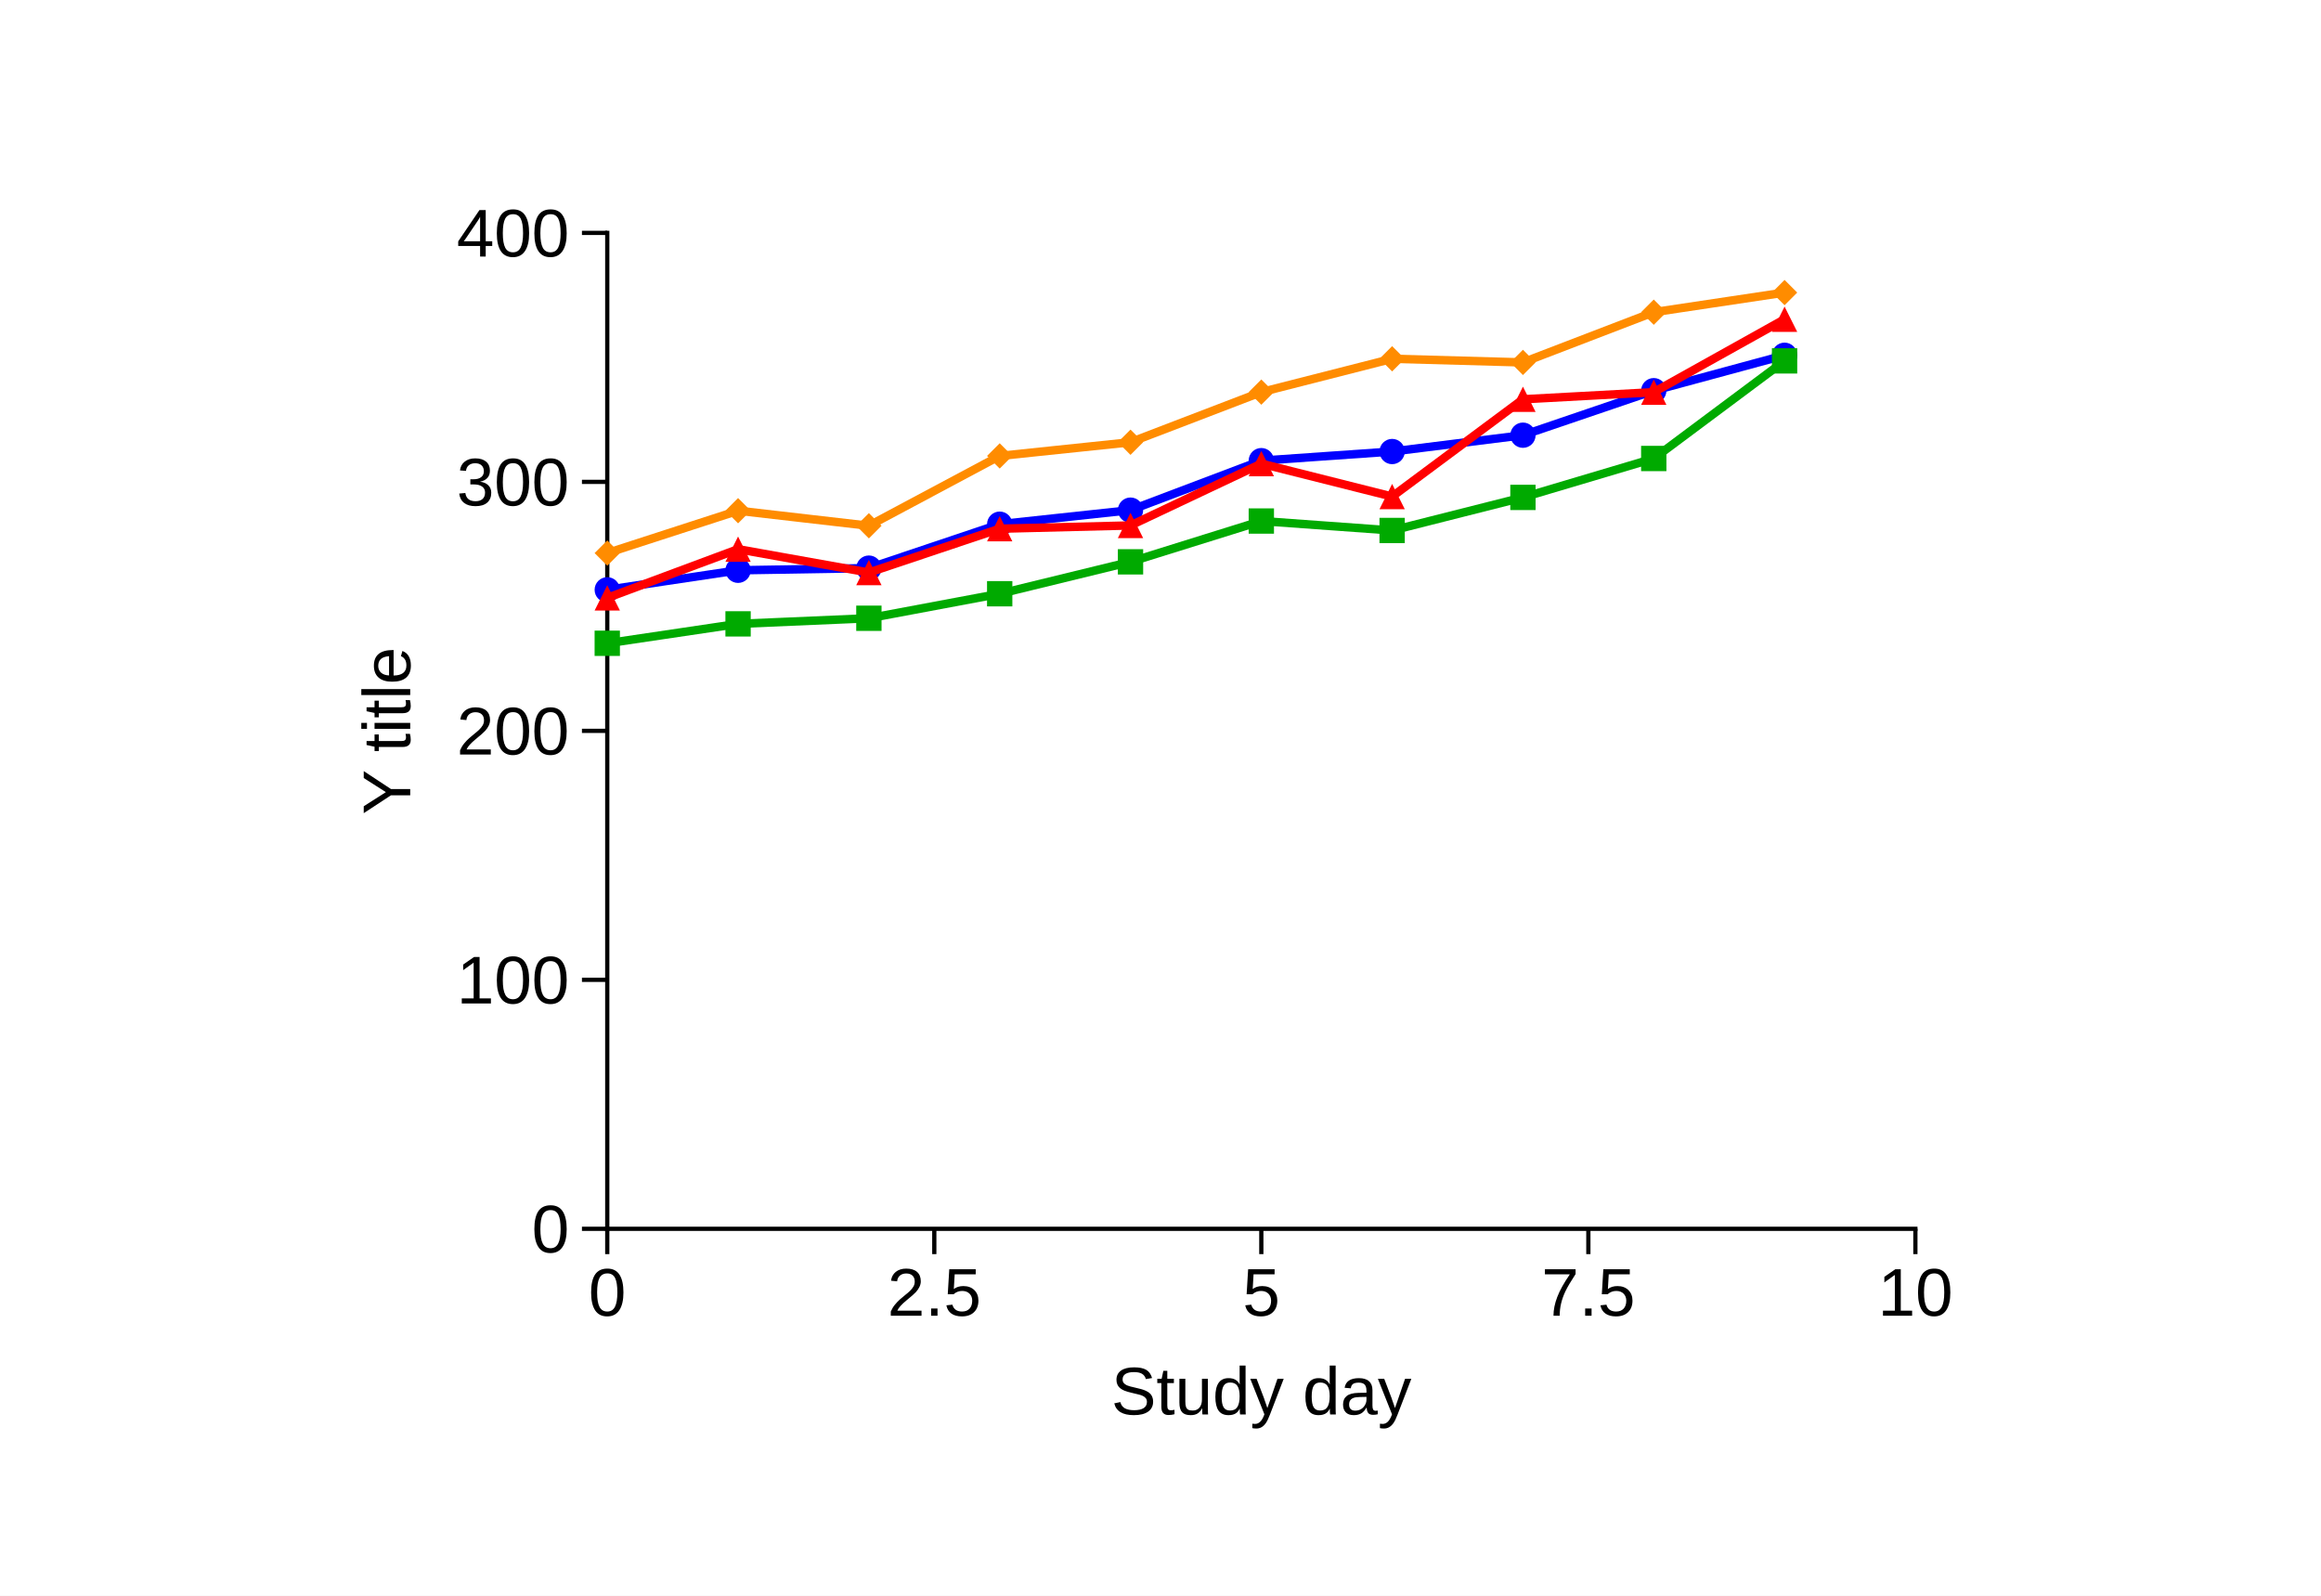
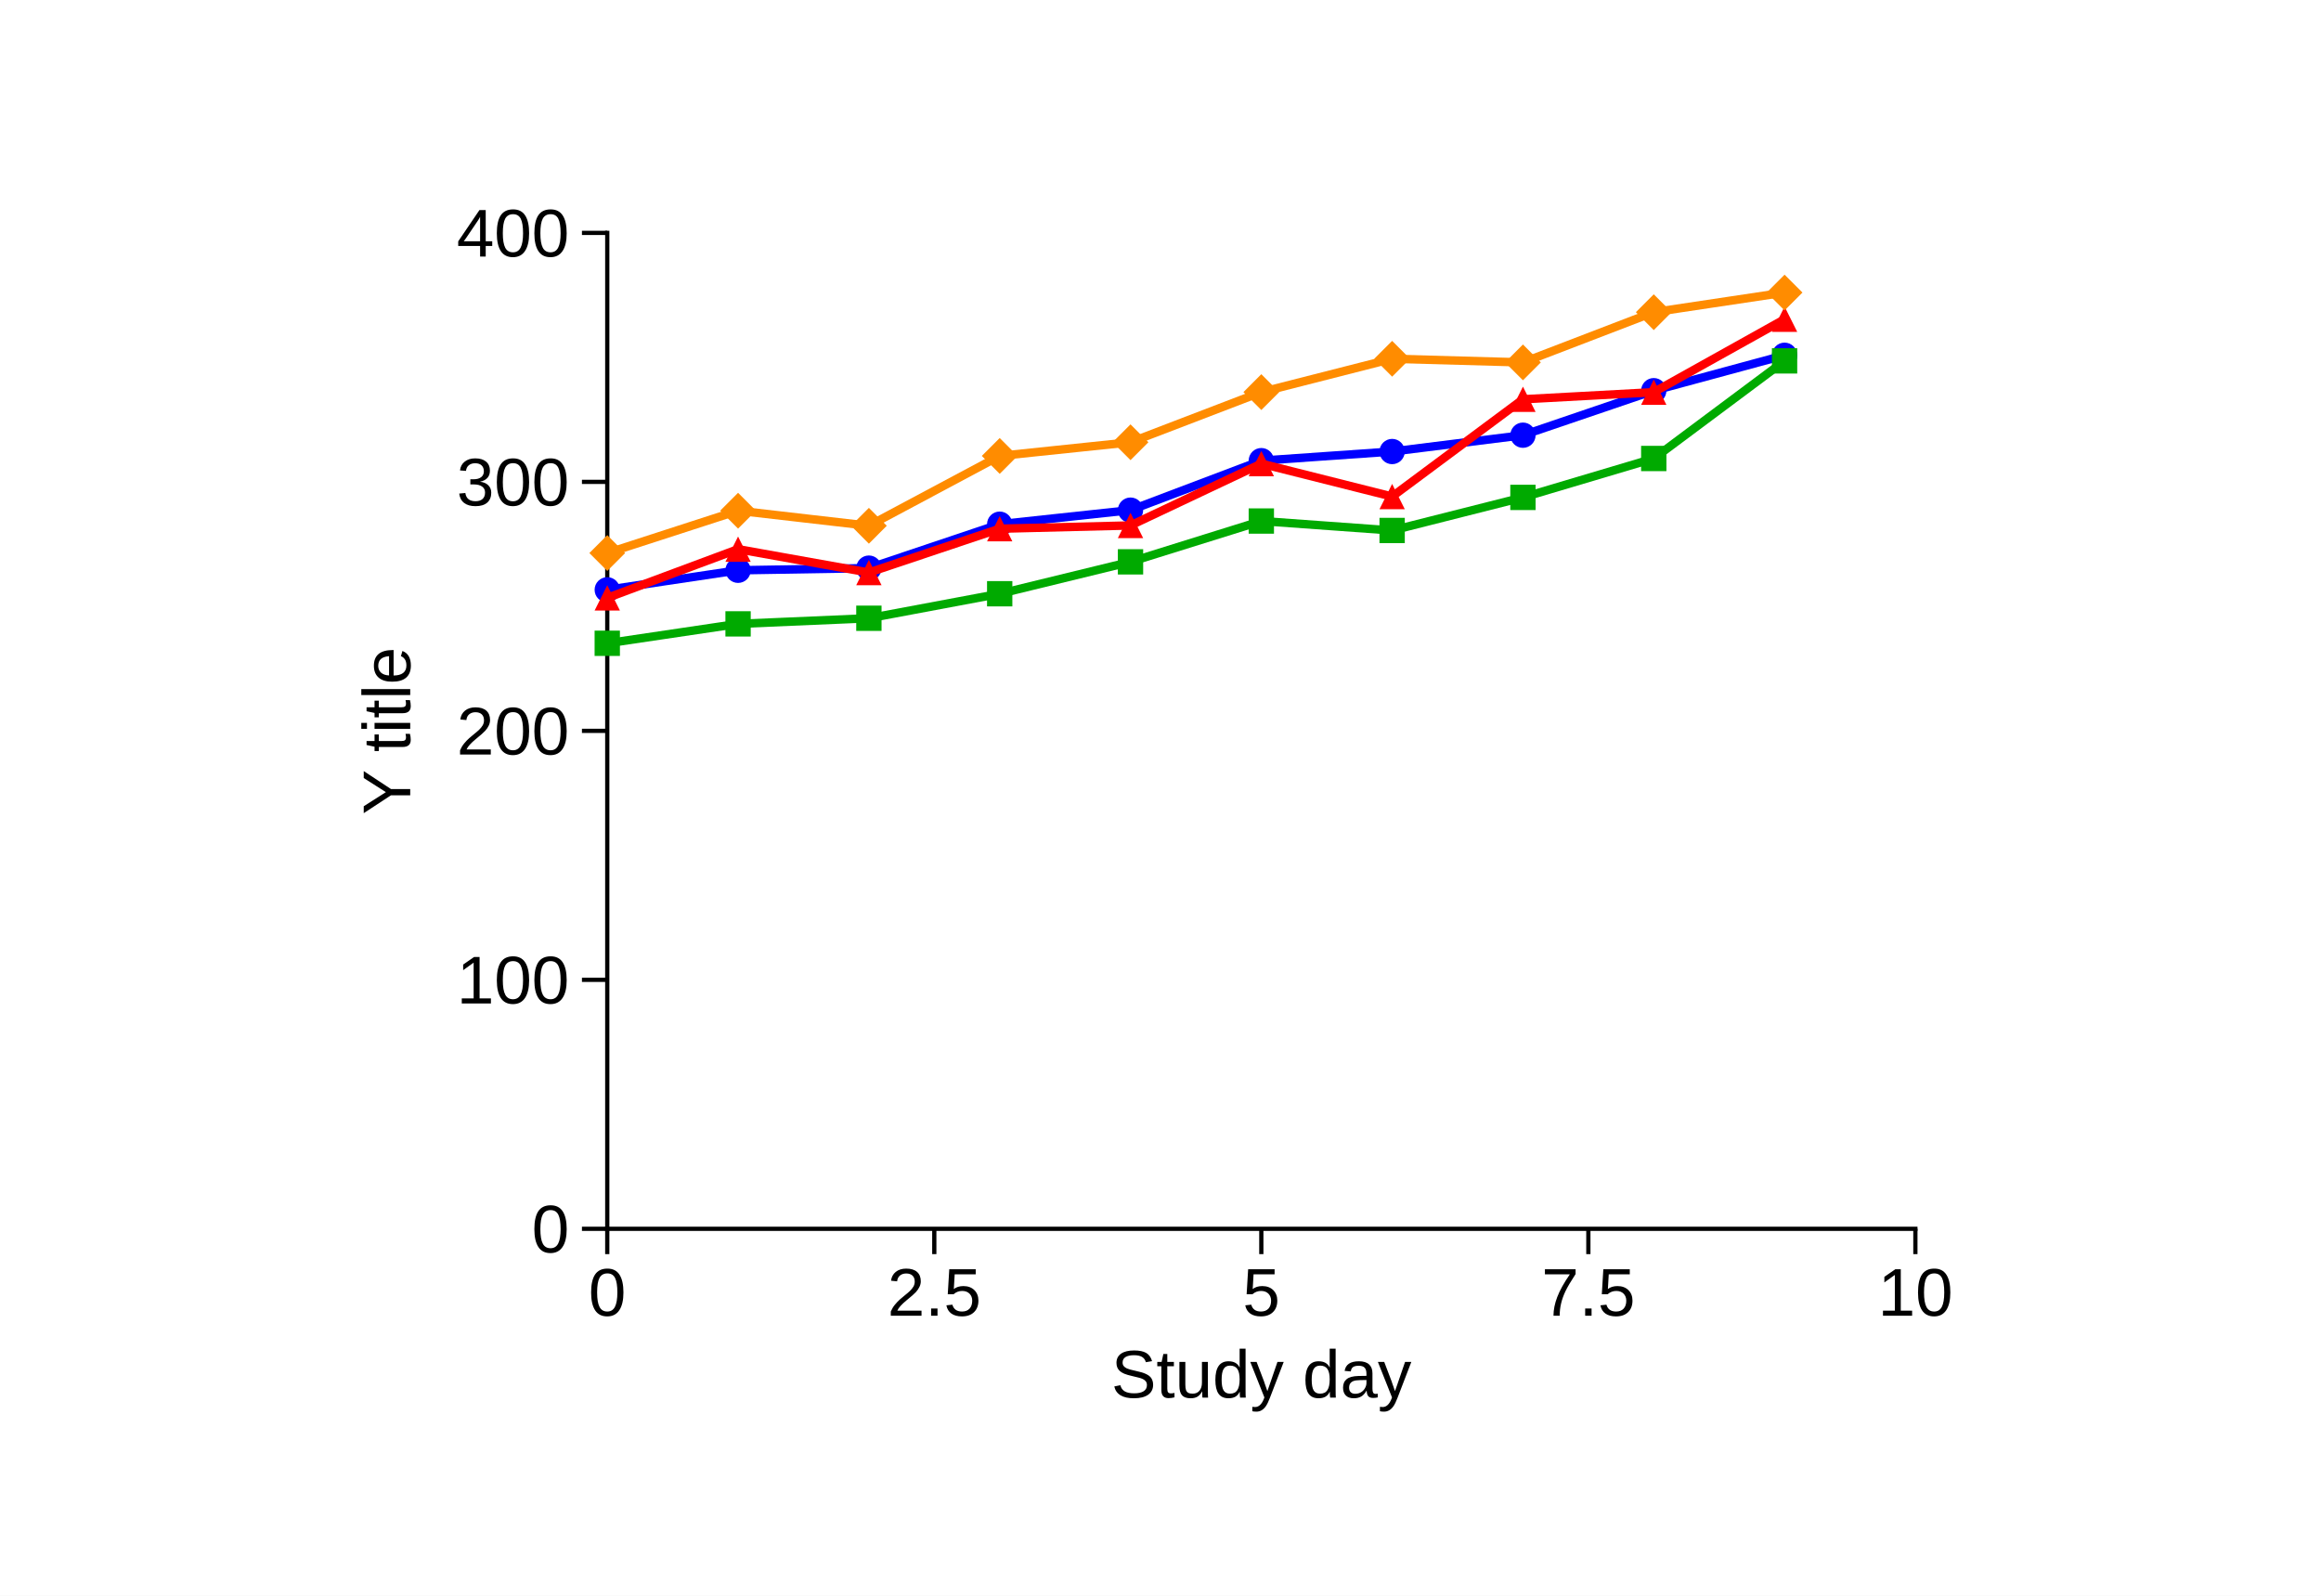
<svg xmlns="http://www.w3.org/2000/svg" width="320" height="220" viewBox="0 0 320 220" role="img" aria-label="line example rendered in Graphitix" data-graphitix-welcome-thumbnail="line" data-preview-source="Graphitix owner-scoped SVG projection" data-source-format="svg" data-inline-ready="true" data-id-prefix="graphitix-welcome-line-id-" data-export-projection="svg" data-graph-title-suppressed="true" data-proportional-stroke-contract="source-viewport-baked-strokes-v1" data-source-viewport-width="391.585931" data-source-viewport-height="343.77" data-thumbnail-visual-scale="0.581784332548" data-non-scaling-stroke-count="0" preserveAspectRatio="xMidYMid meet" font-family="Arial, Helvetica, sans-serif">
  <rect width="320" height="220" fill="#ffffff" data-welcome-thumbnail-background="true" />
  <g transform="matrix(0.5817843 0 0 0.5817843 46.09072 10)" data-welcome-thumbnail-content="true">
    <g id="graphitix-welcome-line-id-1" transform="matrix(1 0 0 1 28.68593 0.000004)" data-export-physical-projection="materialized">
      <line x1="36" y1="274" x2="346" y2="274" stroke="#000000" stroke-linecap="square" stroke-width="1" />
      <line x1="36" y1="38" x2="36" y2="274" stroke="#000000" stroke-linecap="square" stroke-width="1" />
      <line x1="36" y1="274" x2="36" y2="280" stroke="#000000" stroke-width="1" />
      <text x="36" y="289" font-size="16" text-anchor="middle" fill="#000000" dy="5.6" font-family="Arial, Helvetica, sans-serif">0</text>
      <line x1="113.5" y1="274" x2="113.5" y2="280" stroke="#000000" stroke-width="1" />
      <text x="113.5" y="289" font-size="16" text-anchor="middle" fill="#000000" dy="5.6" font-family="Arial, Helvetica, sans-serif">2.5</text>
      <line x1="191" y1="274" x2="191" y2="280" stroke="#000000" stroke-width="1" />
      <text x="191" y="289" font-size="16" text-anchor="middle" fill="#000000" dy="5.6" font-family="Arial, Helvetica, sans-serif">5</text>
      <line x1="268.5" y1="274" x2="268.5" y2="280" stroke="#000000" stroke-width="1" />
      <text x="268.5" y="289" font-size="16" text-anchor="middle" fill="#000000" dy="5.6" font-family="Arial, Helvetica, sans-serif">7.5</text>
      <line x1="346" y1="274" x2="346" y2="280" stroke="#000000" stroke-width="1" />
      <text x="346" y="289" font-size="16" text-anchor="middle" fill="#000000" dy="5.6" font-family="Arial, Helvetica, sans-serif">10</text>
      <line x1="30" y1="274" x2="36" y2="274" stroke="#000000" stroke-width="1" />
      <text x="27" y="274" font-size="16" text-anchor="end" fill="#000000" font-family="Arial, Helvetica, sans-serif" dy="0.35em">0</text>
      <line x1="30" y1="215" x2="36" y2="215" stroke="#000000" stroke-width="1" />
      <text x="27" y="215" font-size="16" text-anchor="end" fill="#000000" font-family="Arial, Helvetica, sans-serif" dy="0.35em">100</text>
      <line x1="30" y1="156" x2="36" y2="156" stroke="#000000" stroke-width="1" />
      <text x="27" y="156" font-size="16" text-anchor="end" fill="#000000" font-family="Arial, Helvetica, sans-serif" dy="0.35em">200</text>
      <line x1="30" y1="97" x2="36" y2="97" stroke="#000000" stroke-width="1" />
      <text x="27" y="97" font-size="16" text-anchor="end" fill="#000000" font-family="Arial, Helvetica, sans-serif" dy="0.35em">300</text>
      <line x1="30" y1="38" x2="36" y2="38" stroke="#000000" stroke-width="1" />
      <text x="27" y="38" font-size="16" text-anchor="end" fill="#000000" font-family="Arial, Helvetica, sans-serif" dy="0.35em">400</text>
      <rect fill="transparent" stroke="none" pointer-events="fill" x="30" y="268" width="322" height="12" />
      <rect fill="transparent" stroke="none" pointer-events="fill" x="30" y="32" width="12" height="248" />
      <path d="M36,122.58 L67,117.95 L98,117.44 L129,107.03 L160,103.7 L191,91.97 L222,89.81 L253,85.94 L284,75.39 L315,67" stroke="#0000ff" stroke-width="2" fill="none" />
      <circle cx="36" cy="122.58" r="3" fill="#0000ff" stroke="none" stroke-width="0" />
      <circle cx="67" cy="117.95" r="3" fill="#0000ff" stroke="none" stroke-width="0" />
      <circle cx="98" cy="117.44" r="3" fill="#0000ff" stroke="none" stroke-width="0" />
      <circle cx="129" cy="107.03" r="3" fill="#0000ff" stroke="none" stroke-width="0" />
      <circle cx="160" cy="103.7" r="3" fill="#0000ff" stroke="none" stroke-width="0" />
      <circle cx="191" cy="91.97" r="3" fill="#0000ff" stroke="none" stroke-width="0" />
      <circle cx="222" cy="89.81" r="3" fill="#0000ff" stroke="none" stroke-width="0" />
      <circle cx="253" cy="85.94" r="3" fill="#0000ff" stroke="none" stroke-width="0" />
      <circle cx="284" cy="75.39" r="3" fill="#0000ff" stroke="none" stroke-width="0" />
      <circle cx="315" cy="67" r="3" fill="#0000ff" stroke="none" stroke-width="0" />
      <path d="M36,124.49 L67,112.95 L98,118.49 L129,108.1 L160,107.33 L191,92.68 L222,100.48 L253,77.43 L284,75.75 L315,58.46" stroke="#ff0000" stroke-width="2" fill="none" />
      <path d="M36,121.49 L39,127.49 L33,127.49 Z" fill="#ff0000" stroke="none" stroke-width="0" />
      <path d="M67,109.95 L70,115.95 L64,115.95 Z" fill="#ff0000" stroke="none" stroke-width="0" />
      <path d="M98,115.49 L101,121.49 L95,121.49 Z" fill="#ff0000" stroke="none" stroke-width="0" />
      <path d="M129,105.1 L132,111.1 L126,111.1 Z" fill="#ff0000" stroke="none" stroke-width="0" />
      <path d="M160,104.33 L163,110.33 L157,110.33 Z" fill="#ff0000" stroke="none" stroke-width="0" />
      <path d="M191,89.68 L194,95.68 L188,95.68 Z" fill="#ff0000" stroke="none" stroke-width="0" />
      <path d="M222,97.48 L225,103.48 L219,103.48 Z" fill="#ff0000" stroke="none" stroke-width="0" />
      <path d="M253,74.43 L256,80.43 L250,80.43 Z" fill="#ff0000" stroke="none" stroke-width="0" />
      <path d="M284,72.75 L287,78.75 L281,78.75 Z" fill="#ff0000" stroke="none" stroke-width="0" />
      <path d="M315,55.46 L318,61.46 L312,61.46 Z" fill="#ff0000" stroke="none" stroke-width="0" />
      <path d="M36,135.25 L67,130.65 L98,129.32 L129,123.51 L160,115.95 L191,106.28 L222,108.52 L253,100.68 L284,91.46 L315,68.33" stroke="#00aa00" stroke-width="2" fill="none" />
      <rect x="33" y="132.25" width="6" height="6" fill="#00aa00" stroke="none" stroke-width="0" />
      <rect x="64" y="127.65" width="6" height="6" fill="#00aa00" stroke="none" stroke-width="0" />
      <rect x="95" y="126.32" width="6" height="6" fill="#00aa00" stroke="none" stroke-width="0" />
      <rect x="126" y="120.51" width="6" height="6" fill="#00aa00" stroke="none" stroke-width="0" />
      <rect x="157" y="112.95" width="6" height="6" fill="#00aa00" stroke="none" stroke-width="0" />
      <rect x="188" y="103.28" width="6" height="6" fill="#00aa00" stroke="none" stroke-width="0" />
      <rect x="219" y="105.52" width="6" height="6" fill="#00aa00" stroke="none" stroke-width="0" />
      <rect x="250" y="97.68" width="6" height="6" fill="#00aa00" stroke="none" stroke-width="0" />
      <rect x="281" y="88.46" width="6" height="6" fill="#00aa00" stroke="none" stroke-width="0" />
      <rect x="312" y="65.33" width="6" height="6" fill="#00aa00" stroke="none" stroke-width="0" />
      <path d="M36,113.87 L67,103.83 L98,107.4 L129,90.85 L160,87.61 L191,75.73 L222,67.83 L253,68.69 L284,56.79 L315,52.14" stroke="#ff8c00" stroke-width="2" fill="none" />
-       <path d="M36,110.87 L39,113.87 L36,116.87 L33,113.87 Z" fill="#ff8c00" stroke="none" stroke-width="0" />
-       <path d="M67,100.83 L70,103.83 L67,106.83 L64,103.83 Z" fill="#ff8c00" stroke="none" stroke-width="0" />
-       <path d="M98,104.4 L101,107.4 L98,110.4 L95,107.4 Z" fill="#ff8c00" stroke="none" stroke-width="0" />
-       <path d="M129,87.85 L132,90.85 L129,93.85 L126,90.85 Z" fill="#ff8c00" stroke="none" stroke-width="0" />
-       <path d="M160,84.61 L163,87.61 L160,90.61 L157,87.61 Z" fill="#ff8c00" stroke="none" stroke-width="0" />
-       <path d="M191,72.73 L194,75.73 L191,78.73 L188,75.73 Z" fill="#ff8c00" stroke="none" stroke-width="0" />
-       <path d="M222,64.83 L225,67.83 L222,70.83 L219,67.83 Z" fill="#ff8c00" stroke="none" stroke-width="0" />
-       <path d="M253,65.69 L256,68.69 L253,71.69 L250,68.69 Z" fill="#ff8c00" stroke="none" stroke-width="0" />
-       <path d="M284,53.79 L287,56.79 L284,59.79 L281,56.79 Z" fill="#ff8c00" stroke="none" stroke-width="0" />
-       <path d="M315,49.14 L318,52.14 L315,55.14 L312,52.14 Z" fill="#ff8c00" stroke="none" stroke-width="0" />
-       <text x="191" y="318" text-anchor="middle" font-size="16" fill="#000000" style=" touch-action: none" font-family="Arial, Helvetica, sans-serif">Study day</text>
+       <path d="M36,109.62 L40.24,113.87 L36,118.11 L31.76,113.87 Z" fill="#ff8c00" stroke="none" stroke-width="0" />
+       <path d="M67,99.59 L71.24,103.83 L67,108.08 L62.76,103.83 Z" fill="#ff8c00" stroke="none" stroke-width="0" />
+       <path d="M98,103.16 L102.24,107.4 L98,111.65 L93.76,107.4 Z" fill="#ff8c00" stroke="none" stroke-width="0" />
+       <path d="M129,86.61 L133.24,90.85 L129,95.1 L124.76,90.85 Z" fill="#ff8c00" stroke="none" stroke-width="0" />
+       <path d="M160,83.37 L164.24,87.61 L160,91.85 L155.76,87.61 Z" fill="#ff8c00" stroke="none" stroke-width="0" />
+       <path d="M191,71.48 L195.24,75.73 L191,79.97 L186.76,75.73 Z" fill="#ff8c00" stroke="none" stroke-width="0" />
+       <path d="M222,63.59 L226.24,67.83 L222,72.07 L217.76,67.83 Z" fill="#ff8c00" stroke="none" stroke-width="0" />
+       <path d="M253,64.44 L257.24,68.69 L253,72.93 L248.76,68.69 Z" fill="#ff8c00" stroke="none" stroke-width="0" />
+       <path d="M284,52.55 L288.24,56.79 L284,61.04 L279.76,56.79 Z" fill="#ff8c00" stroke="none" stroke-width="0" />
+       <path d="M315,47.9 L319.24,52.14 L315,56.38 L310.76,52.14 Z" fill="#ff8c00" stroke="none" stroke-width="0" />
+       <text x="191" y="314" text-anchor="middle" font-size="16" fill="#000000" style=" touch-action: none" font-family="Arial, Helvetica, sans-serif">Study day</text>
      <text x="-10.7" y="156" transform="rotate(-90 -10.69531 156)" text-anchor="middle" font-size="16" fill="#000000" style=" touch-action: none" font-family="Arial, Helvetica, sans-serif">Y title</text>
      <text x="191" y="19" text-anchor="middle" font-size="16" fill="#000000" style="visibility: hidden; touch-action: none" font-family="Arial, Helvetica, sans-serif">Line graph</text>
    </g>
  </g>
</svg>
